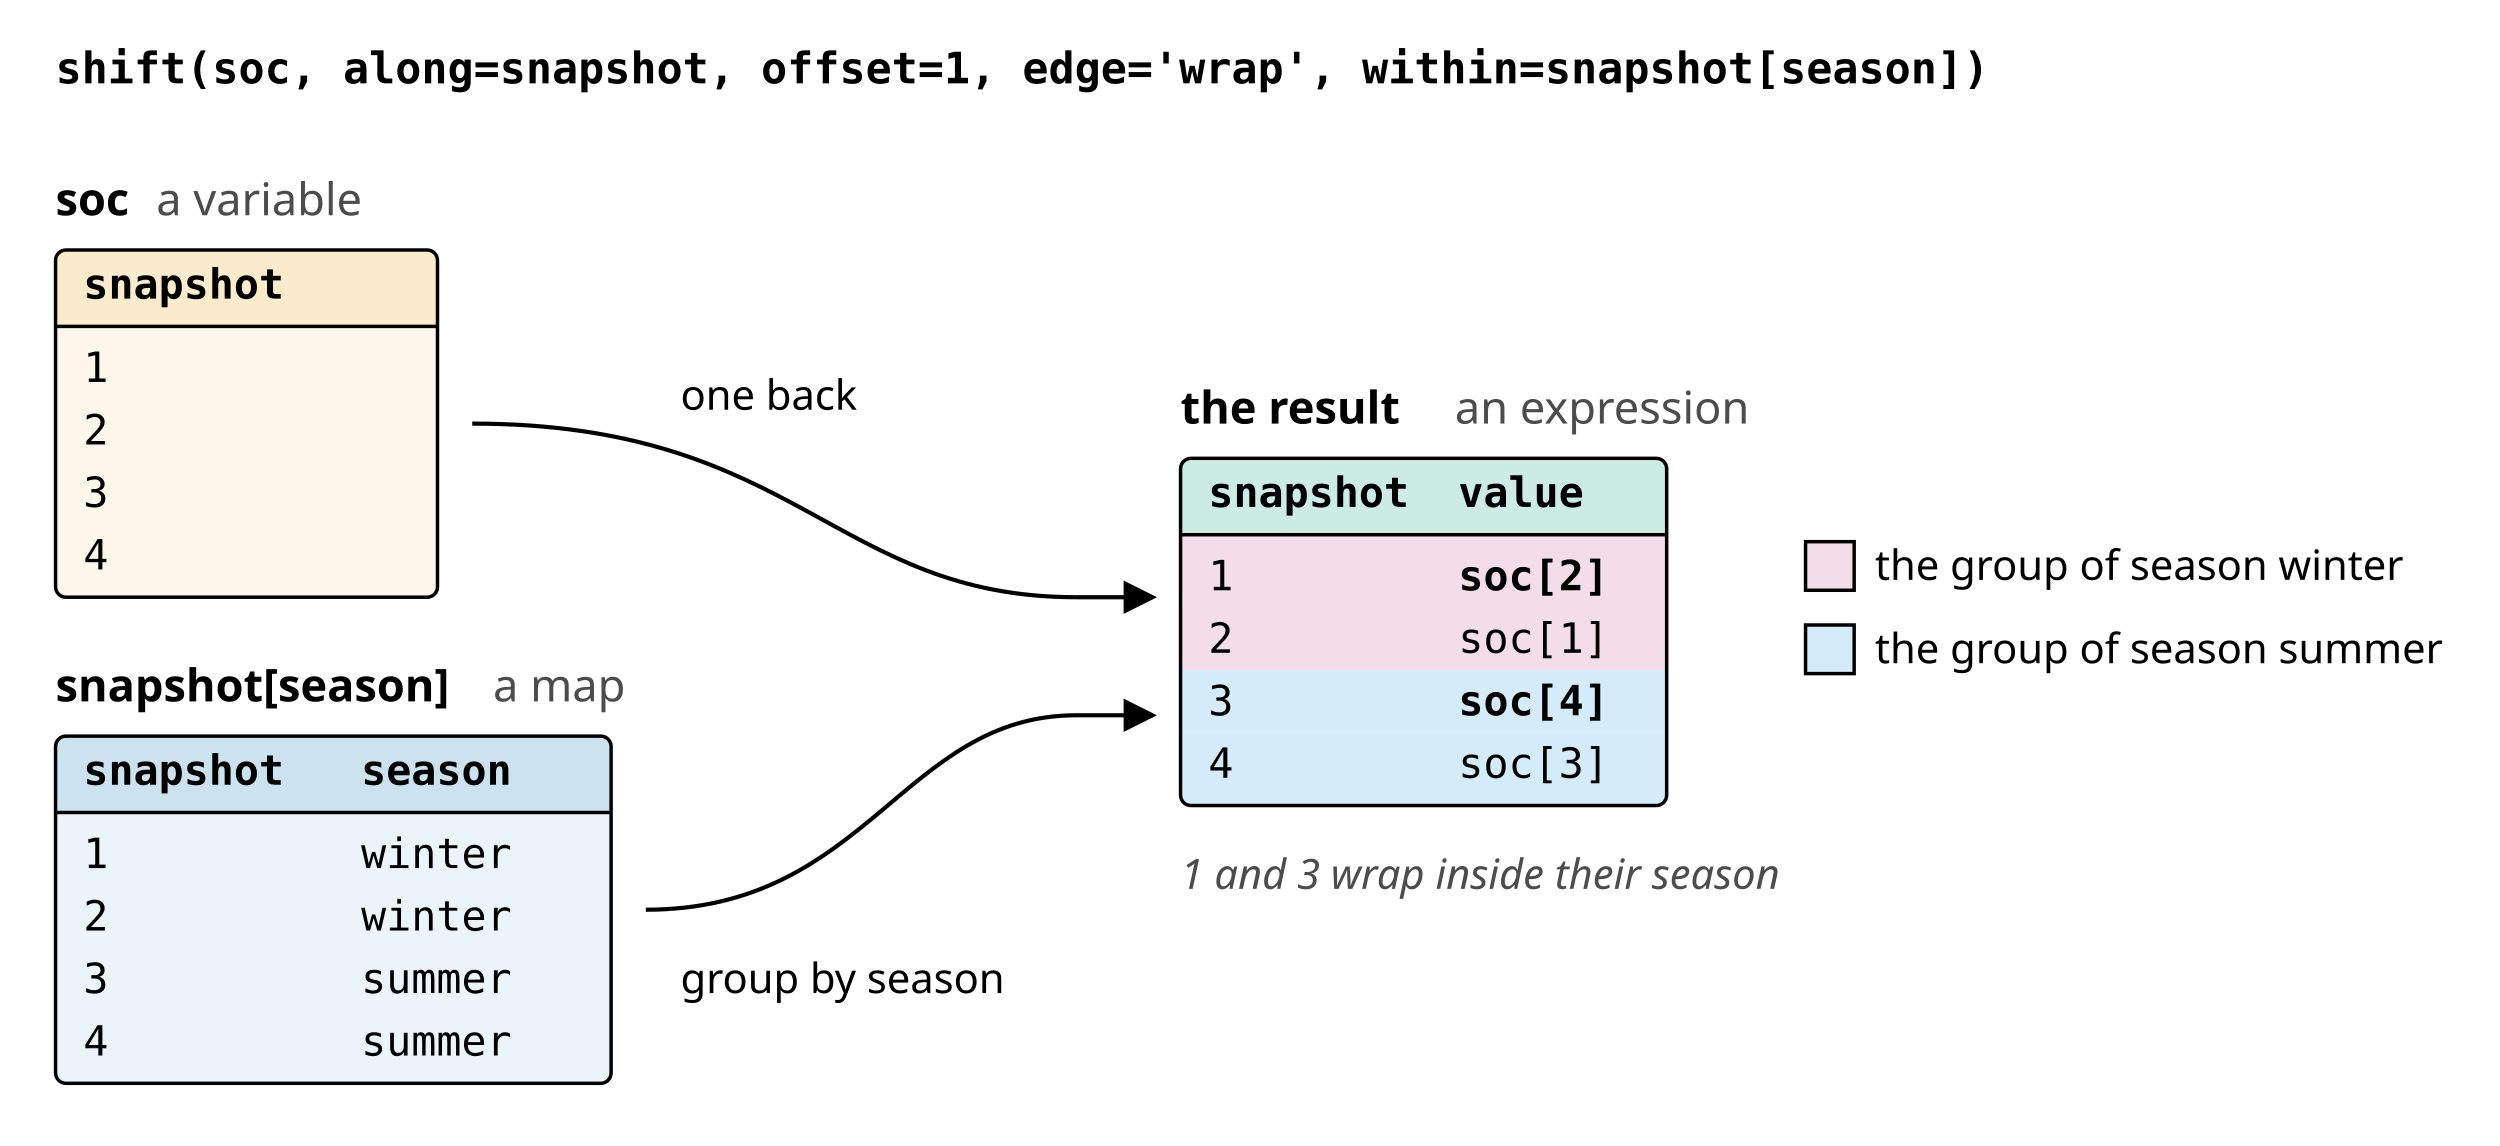
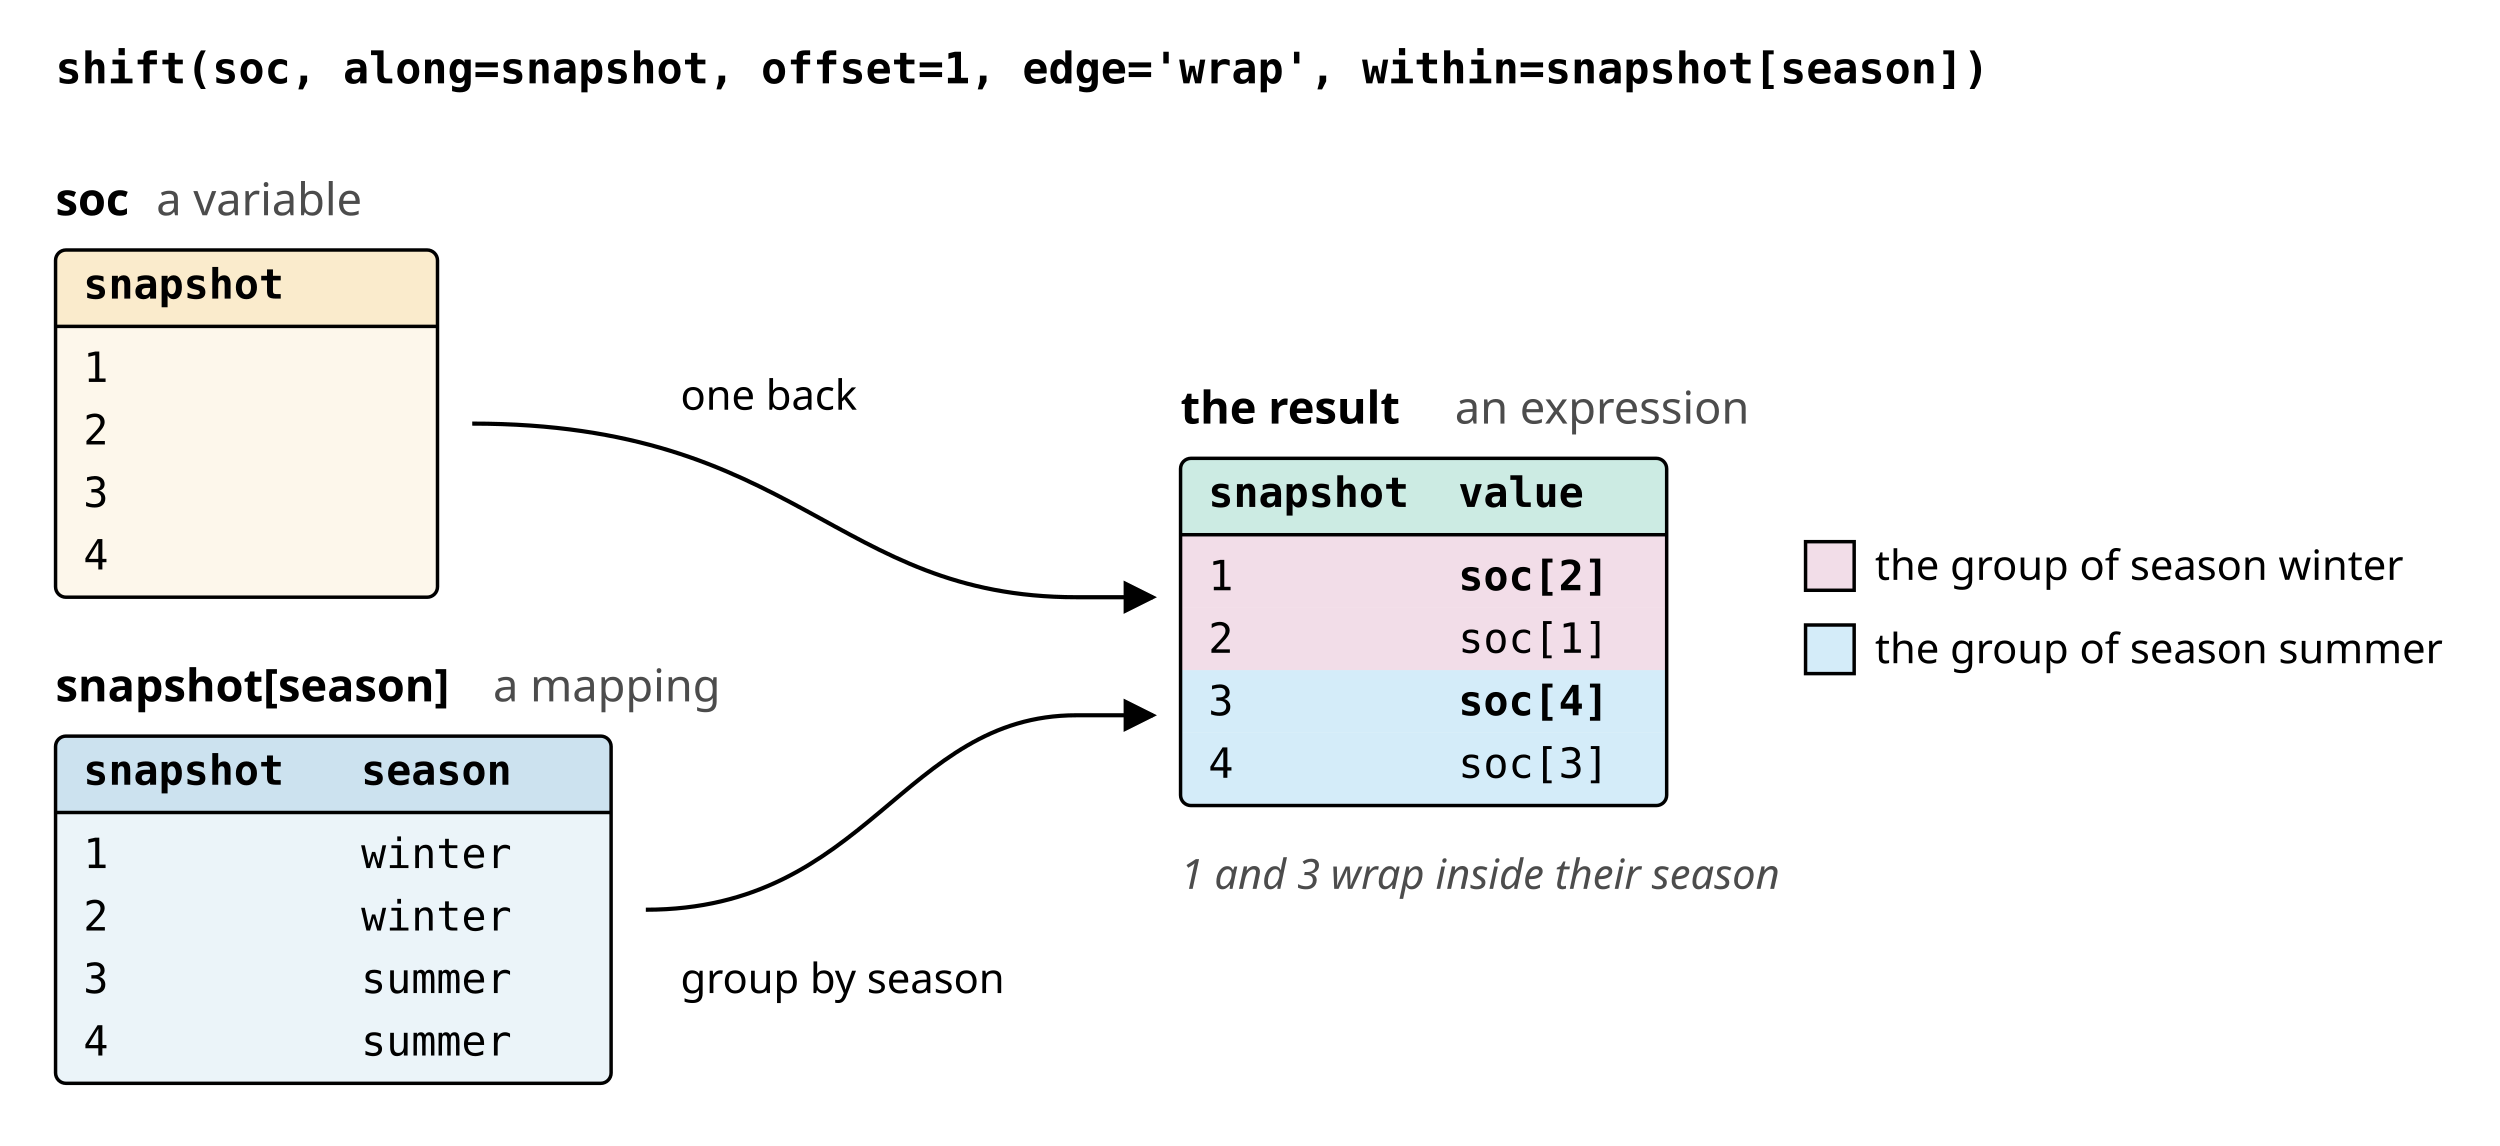
<svg xmlns="http://www.w3.org/2000/svg" viewBox="0 0 720 330" width="720" height="330" style="max-width: 100%; height: auto" role="img" aria-labelledby="osw-t osw-d" font-family="ui-sans-serif, system-ui, sans-serif" font-size="13">
  <defs>
    <marker id="osw-arrow" viewBox="0 0 8 8" refX="7" refY="4" markerWidth="8" markerHeight="8" orient="auto">
      <path d="M0,0 L8,4 L0,8 z" fill="currentColor" />
    </marker>
  </defs>
  <g stroke="none">
    <path d="M16,94 V75 A3,3 0 0 1 19,72 H123 A3,3 0 0 1 126,75 V94 Z" fill="#E69F00" fill-opacity="0.2" />
    <path d="M16,94 H126 V169 A3,3 0 0 1 123,172 H19 A3,3 0 0 1 16,169 Z" fill="#E69F00" fill-opacity="0.08" />
    <path d="M16,234 V215 A3,3 0 0 1 19,212 H173 A3,3 0 0 1 176,215 V234 Z" fill="#0072B2" fill-opacity="0.2" />
    <path d="M16,234 H176 V309 A3,3 0 0 1 173,312 H19 A3,3 0 0 1 16,309 Z" fill="#0072B2" fill-opacity="0.08" />
    <path d="M340,154 V135 A3,3 0 0 1 343,132 H477 A3,3 0 0 1 480,135 V154 Z" fill="#009E73" fill-opacity="0.2" />
    <path d="M340,154 H480 V175 H340 Z" fill="#CC79A7" fill-opacity="0.25" />
    <path d="M340,175 H480 V193 H340 Z" fill="#CC79A7" fill-opacity="0.25" />
    <path d="M340,193 H480 V211 H340 Z" fill="#56B4E9" fill-opacity="0.25" />
    <path d="M340,211 H480 V229 A3,3 0 0 1 477,232 H343 A3,3 0 0 1 340,229 Z" fill="#56B4E9" fill-opacity="0.25" />
  </g>
  <text x="16" y="24" fill="currentColor" font-family="ui-monospace, SFMono-Regular, Menlo, monospace" font-size="12.5" font-weight="bold">shift(soc, along=snapshot, offset=1, edge='wrap', within=snapshot[season])</text>
  <text x="16" y="62" font-weight="bold" fill="currentColor">soc</text>
  <text x="45" y="62" fill="currentColor" fill-opacity="0.7">a variable</text>
  <g fill="currentColor" font-family="ui-monospace, SFMono-Regular, Menlo, monospace" font-size="12">
    <text x="24" y="86" font-weight="bold">snapshot</text>
    <text x="24" y="110">1</text>
    <text x="24" y="128">2</text>
    <text x="24" y="146">3</text>
    <text x="24" y="164">4</text>
  </g>
  <g fill="none" stroke="currentColor" stroke-width="1">
    <rect x="16" y="72" width="110" height="100" rx="3" />
    <line x1="16" y1="94" x2="126" y2="94" />
  </g>
  <text x="16" y="202" font-weight="bold" fill="currentColor">snapshot[season]</text>
-   <text x="142" y="202" fill="currentColor" fill-opacity="0.7">a map</text>
+   <text x="142" y="202" fill="currentColor" fill-opacity="0.7">a mapping</text>
  <g fill="currentColor" font-family="ui-monospace, SFMono-Regular, Menlo, monospace" font-size="12">
    <text x="24" y="226" font-weight="bold">snapshot</text>
    <text x="104" y="226" font-weight="bold">season</text>
    <text x="24" y="250">1</text>
    <text x="104" y="250">winter</text>
    <text x="24" y="268">2</text>
    <text x="104" y="268">winter</text>
    <text x="24" y="286">3</text>
    <text x="104" y="286">summer</text>
    <text x="24" y="304">4</text>
    <text x="104" y="304">summer</text>
  </g>
  <g fill="none" stroke="currentColor" stroke-width="1">
    <rect x="16" y="212" width="160" height="100" rx="3" />
    <line x1="16" y1="234" x2="176" y2="234" />
  </g>
  <text x="340" y="122" font-weight="bold" fill="currentColor">the result</text>
  <text x="419" y="122" fill="currentColor" fill-opacity="0.7">an expression</text>
  <g fill="currentColor" font-family="ui-monospace, SFMono-Regular, Menlo, monospace" font-size="12">
    <text x="348" y="146" font-weight="bold">snapshot</text>
    <text x="420" y="146" font-weight="bold">value</text>
    <text x="348" y="170">1</text>
    <text x="420" y="170" font-weight="bold">soc[2]</text>
    <text x="348" y="188">2</text>
    <text x="420" y="188">soc[1]</text>
    <text x="348" y="206">3</text>
    <text x="420" y="206" font-weight="bold">soc[4]</text>
    <text x="348" y="224">4</text>
    <text x="420" y="224">soc[3]</text>
  </g>
  <g fill="none" stroke="currentColor" stroke-width="1">
    <rect x="340" y="132" width="140" height="100" rx="3" />
    <line x1="340" y1="154" x2="480" y2="154" />
  </g>
  <g stroke="currentColor" fill="none" stroke-width="1.2" marker-end="url(#osw-arrow)">
    <path d="M136,122 C230,122 240,172 310,172 H332" />
    <path d="M186,262 C250,262 260,206 310,206 H332" />
  </g>
  <g fill="currentColor" font-size="12">
    <text x="196" y="118">one back</text>
    <text x="196" y="286">group by season</text>
  </g>
  <text x="340" y="256" fill="currentColor" font-size="12" font-style="italic" fill-opacity="0.7">1 and 3 wrap inside their season</text>
  <rect x="520" y="156" width="14" height="14" fill="#CC79A7" fill-opacity="0.25" stroke="currentColor" stroke-width="1" />
  <text x="540" y="167" fill="currentColor" font-size="12">the group of season winter</text>
  <rect x="520" y="180" width="14" height="14" fill="#56B4E9" fill-opacity="0.25" stroke="currentColor" stroke-width="1" />
  <text x="540" y="191" fill="currentColor" font-size="12">the group of season summer</text>
</svg>
